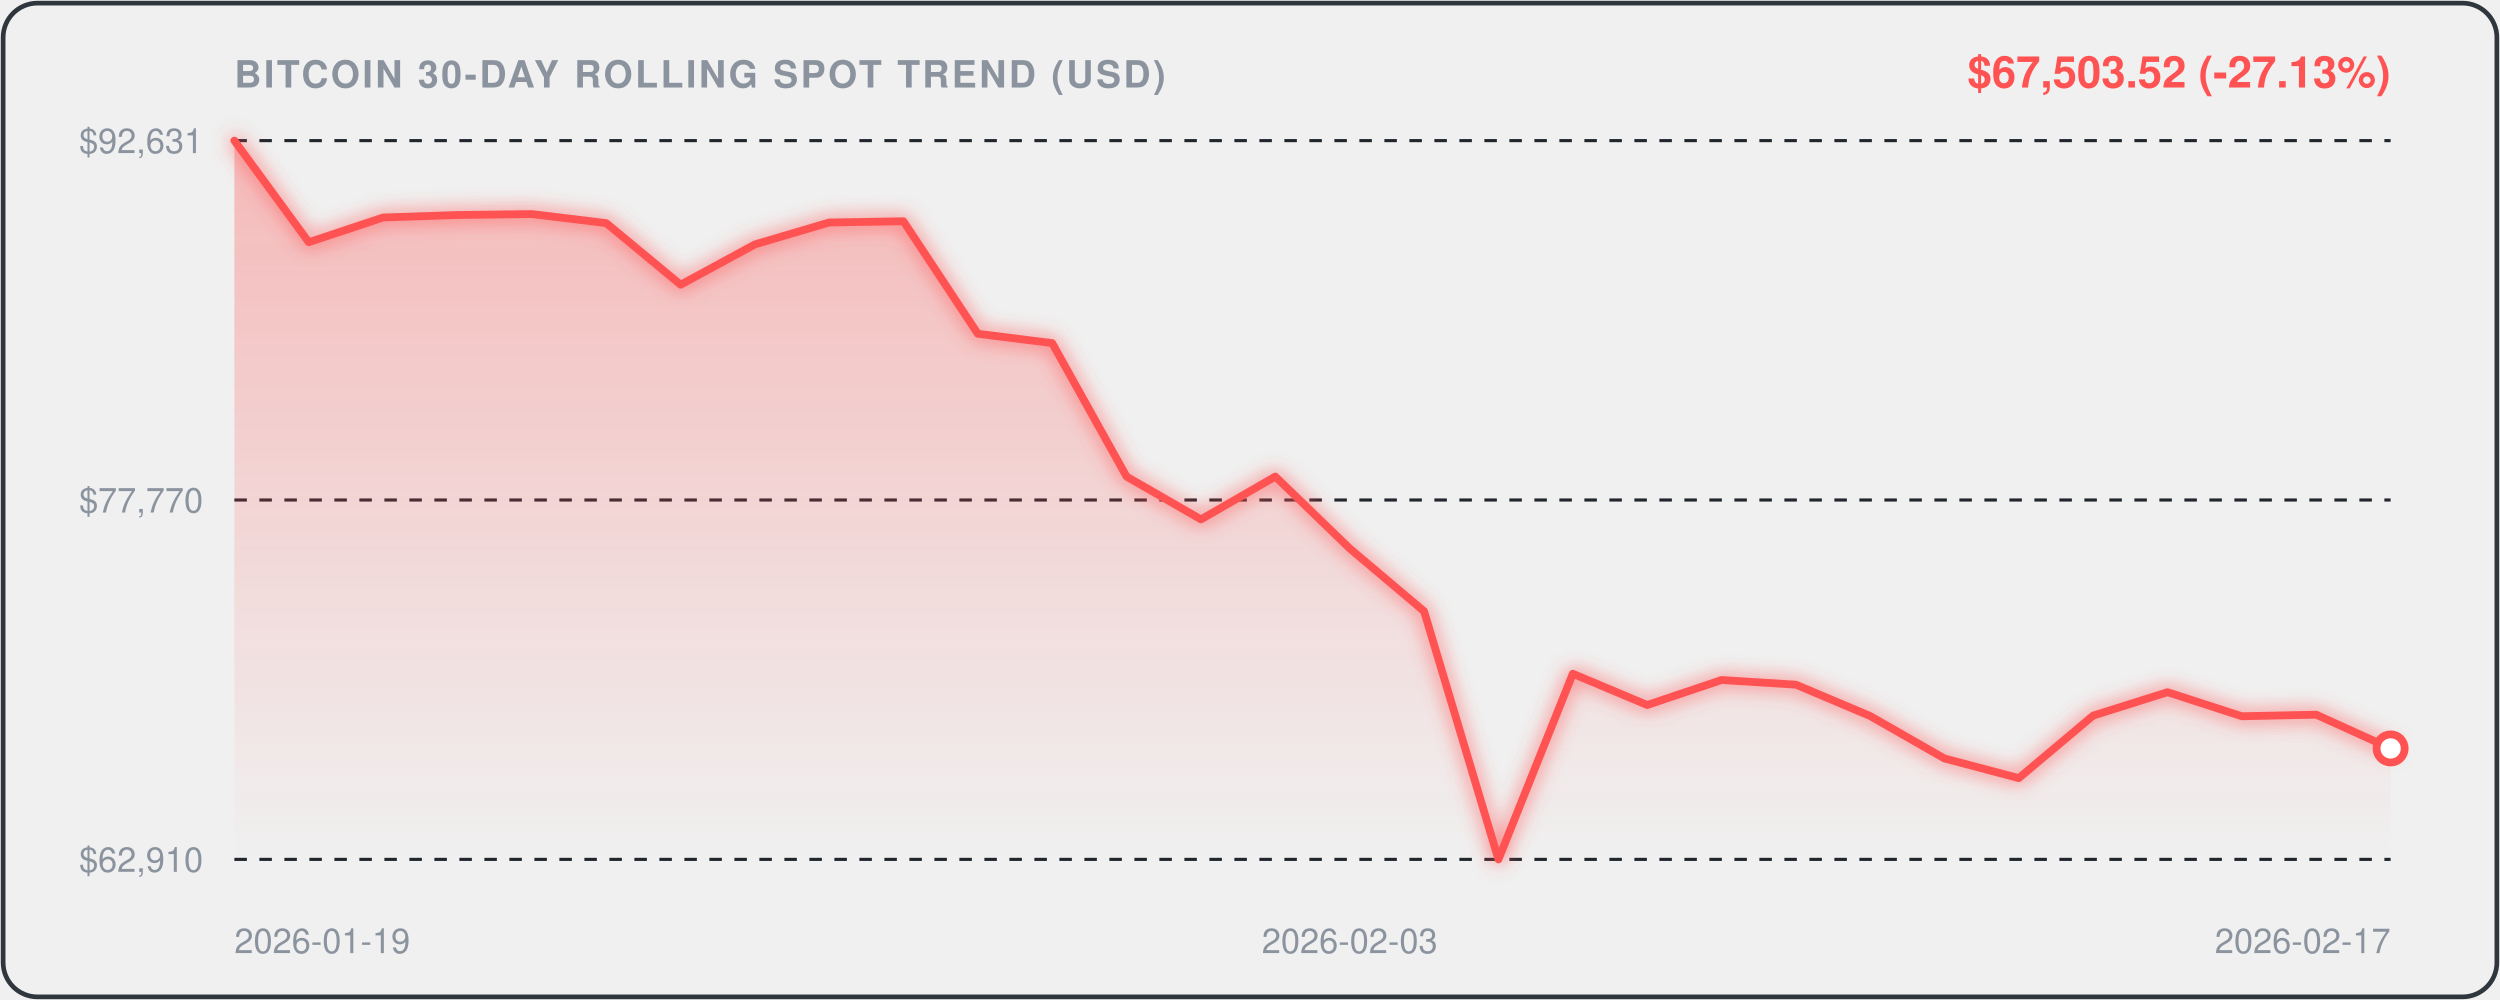
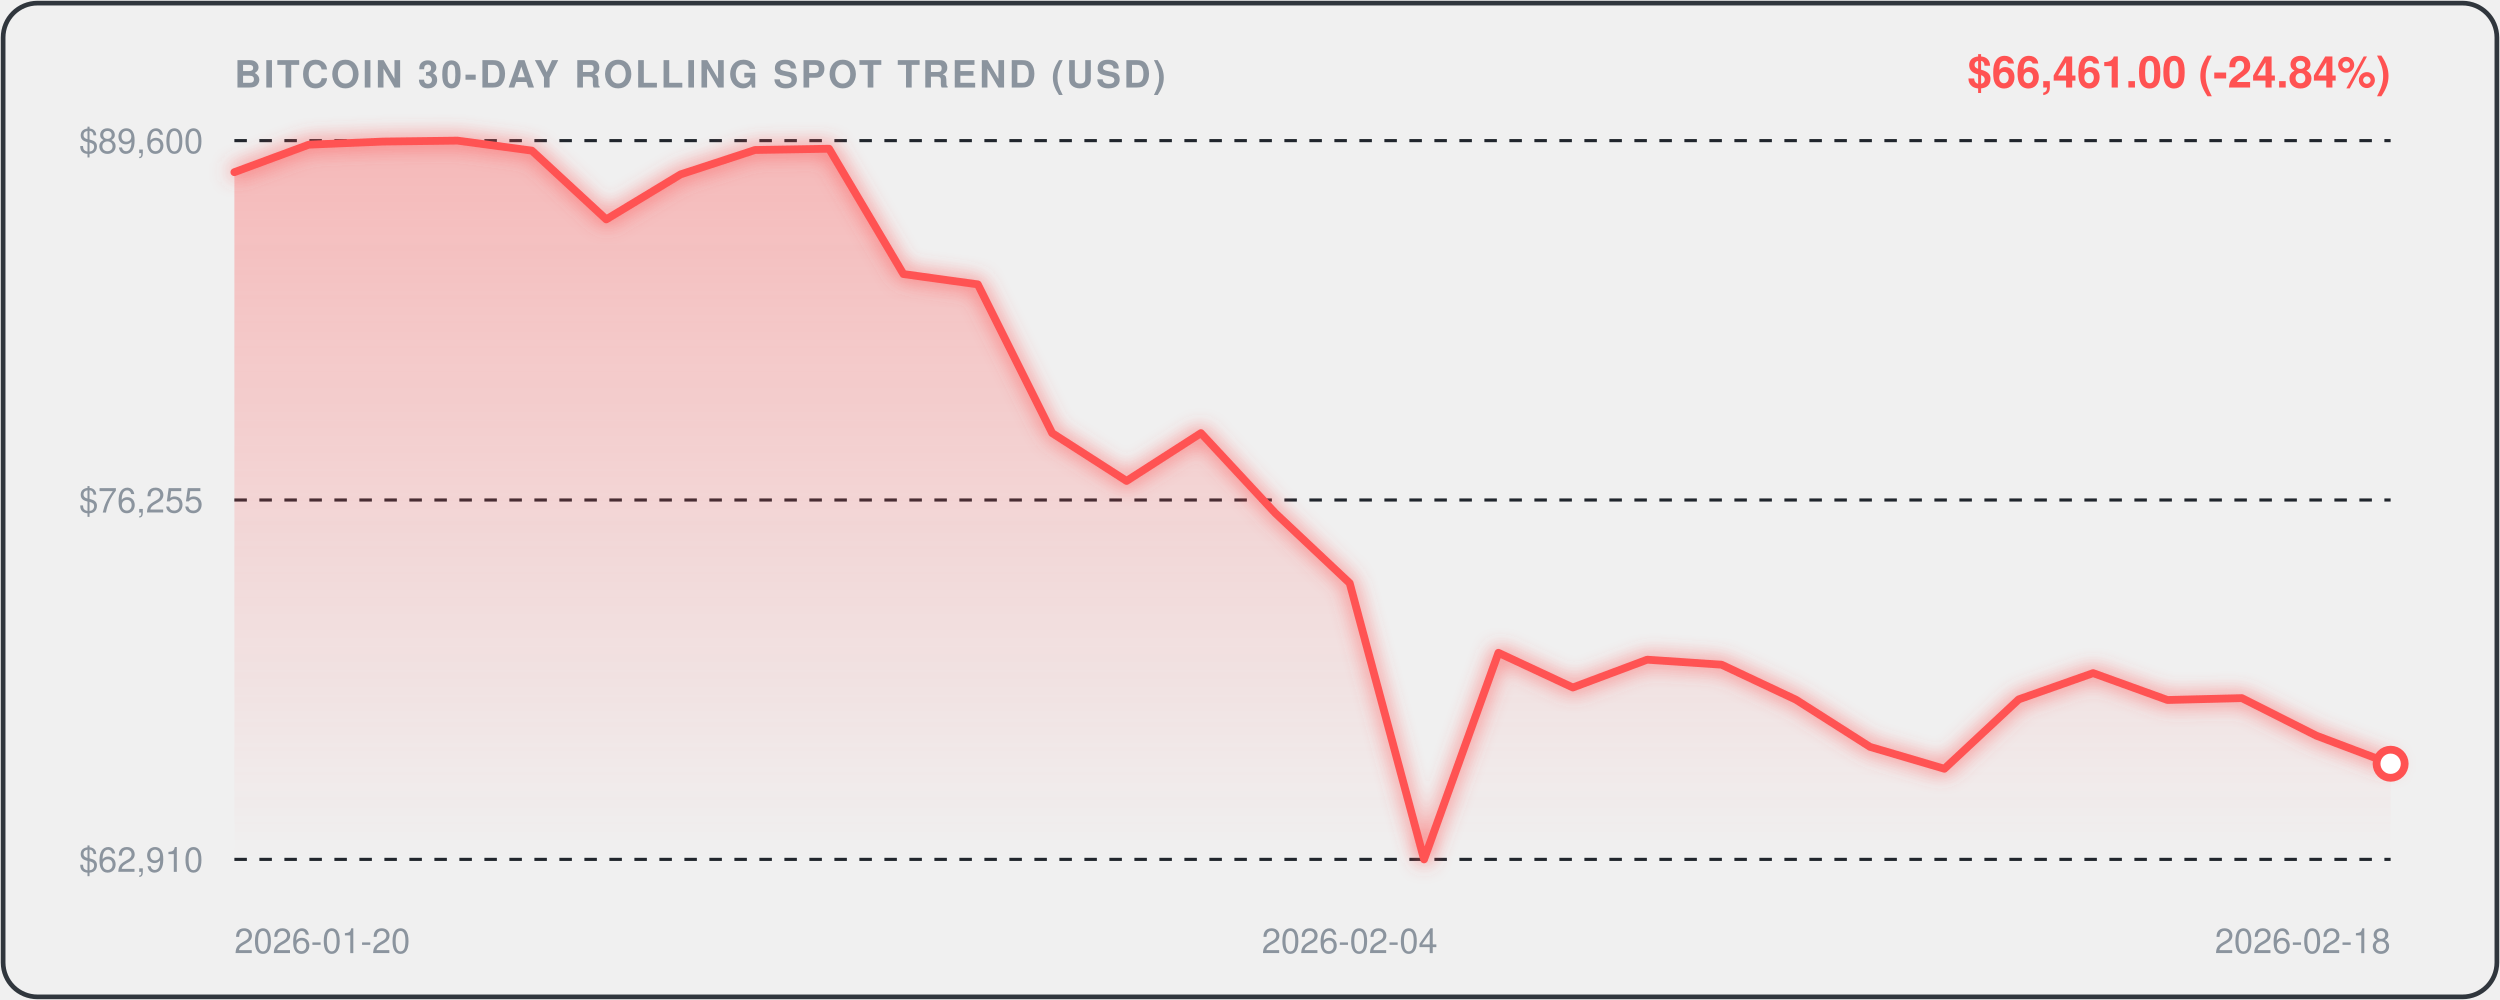
<svg xmlns="http://www.w3.org/2000/svg" viewBox="0 0 800 320" width="100%" height="100%" style="background:#0d1117;border-radius:12px;font-family:-apple-system,BlinkMacSystemFont,'Segoe UI',Helvetica,Arial,sans-serif;">
  <defs>
    <linearGradient id="areaGrad" x1="0" y1="0" x2="0" y2="1">
      <stop offset="0%" stop-color="rgba(255, 82, 82, 0.35)" />
      <stop offset="100%" stop-color="rgba(255, 82, 82, 0.0)" />
    </linearGradient>
    <filter id="glow" x="-20%" y="-20%" width="140%" height="140%">
      <feGaussianBlur stdDeviation="3" result="blur" />
      <feComposite in="SourceGraphic" in2="blur" operator="over" />
    </filter>
  </defs>
  <rect x="1" y="1" width="798" height="318" rx="11" fill="none" stroke="#30363d" stroke-width="1.5" />
  <text x="75" y="28" fill="#8b949e" font-size="12" font-weight="600" letter-spacing="0.8">BITCOIN 30-DAY ROLLING SPOT TREND (USD)</text>
-   <text x="765" y="28" text-anchor="end" fill="#FF5252" font-size="14" font-weight="700">$67,503.52 (-27.13%)</text>
+   <text x="765" y="28" text-anchor="end" fill="#FF5252" font-size="14" font-weight="700">$66,461.00 (-24.84%)</text>
  <line x1="75" y1="45" x2="765" y2="45" stroke="#21262d" stroke-width="1" stroke-dasharray="4,4" />
-   <text x="65" y="49" text-anchor="end" fill="#8b949e" font-size="11">$92,631</text>
+   <text x="65" y="49" text-anchor="end" fill="#8b949e" font-size="11">$89,600</text>
  <line x1="75" y1="160.0" x2="765" y2="160.0" stroke="#21262d" stroke-width="1" stroke-dasharray="4,4" />
-   <text x="65" y="164.0" text-anchor="end" fill="#8b949e" font-size="11">$77,770</text>
+   <text x="65" y="164.0" text-anchor="end" fill="#8b949e" font-size="11">$76,255</text>
  <line x1="75" y1="275" x2="765" y2="275" stroke="#21262d" stroke-width="1" stroke-dasharray="4,4" />
  <text x="65" y="279" text-anchor="end" fill="#8b949e" font-size="11">$62,910</text>
-   <path d="M 75.0,45.0 L 98.8,77.5 L 122.6,69.6 L 146.4,68.8 L 170.2,68.5 L 194.0,71.4 L 217.8,91.1 L 241.6,78.2 L 265.3,71.2 L 289.1,70.8 L 312.9,106.8 L 336.7,109.8 L 360.5,152.5 L 384.3,166.2 L 408.1,152.5 L 431.9,175.5 L 455.7,195.6 L 479.5,275.0 L 503.3,215.6 L 527.1,225.6 L 550.9,217.6 L 574.7,219.1 L 598.4,229.1 L 622.2,242.7 L 646.0,249.0 L 669.8,229.0 L 693.6,221.5 L 717.4,229.2 L 741.2,228.7 L 765.0,239.5 L 765.0,275.0 L 75.0,275.0 Z" fill="url(#areaGrad)" />
-   <path d="M 75.0,45.0 L 98.8,77.5 L 122.6,69.6 L 146.4,68.8 L 170.2,68.5 L 194.0,71.4 L 217.8,91.1 L 241.6,78.2 L 265.3,71.2 L 289.1,70.8 L 312.9,106.8 L 336.7,109.8 L 360.5,152.5 L 384.3,166.2 L 408.1,152.5 L 431.9,175.5 L 455.7,195.6 L 479.5,275.0 L 503.3,215.6 L 527.1,225.6 L 550.9,217.6 L 574.7,219.1 L 598.4,229.1 L 622.2,242.7 L 646.0,249.0 L 669.8,229.0 L 693.6,221.5 L 717.4,229.2 L 741.2,228.7 L 765.0,239.5" fill="none" stroke="#FF5252" stroke-width="2.5" stroke-linecap="round" stroke-linejoin="round" filter="url(#glow)" />
-   <circle cx="765.0" cy="239.5" r="4.5" fill="#ffffff" stroke="#FF5252" stroke-width="2.5" />
-   <text x="75.0" y="305" fill="#8b949e" font-size="11" text-anchor="start">2026-01-19</text>
-   <text x="431.9" y="305" fill="#8b949e" font-size="11" text-anchor="middle">2026-02-03</text>
-   <text x="765.0" y="305" fill="#8b949e" font-size="11" text-anchor="end">2026-02-17</text>
+   <path d="M 75.0,55.1 L 98.8,46.3 L 122.6,45.3 L 146.4,45.0 L 170.2,48.2 L 194.0,70.2 L 217.8,55.8 L 241.6,48.0 L 265.3,47.6 L 289.1,87.7 L 312.9,91.0 L 336.7,138.6 L 360.5,153.9 L 384.3,138.6 L 408.1,164.2 L 431.9,186.6 L 455.7,275.0 L 479.5,208.9 L 503.3,220.0 L 527.1,211.1 L 550.9,212.7 L 574.7,223.9 L 598.4,239.0 L 622.2,246.0 L 646.0,223.8 L 669.8,215.4 L 693.6,224.0 L 717.4,223.4 L 741.2,235.4 L 765.0,244.4 L 765.0,275.0 L 75.0,275.0 Z" fill="url(#areaGrad)" />
+   <path d="M 75.0,55.1 L 98.8,46.3 L 122.6,45.3 L 146.4,45.0 L 170.2,48.2 L 194.0,70.2 L 217.8,55.8 L 241.6,48.0 L 265.3,47.6 L 289.1,87.7 L 312.9,91.0 L 336.7,138.6 L 360.5,153.9 L 384.3,138.6 L 408.1,164.2 L 431.9,186.6 L 455.7,275.0 L 479.5,208.9 L 503.3,220.0 L 527.1,211.1 L 550.9,212.7 L 574.7,223.9 L 598.4,239.0 L 622.2,246.0 L 646.0,223.8 L 669.8,215.4 L 693.6,224.0 L 717.4,223.4 L 741.2,235.4 L 765.0,244.4" fill="none" stroke="#FF5252" stroke-width="2.5" stroke-linecap="round" stroke-linejoin="round" filter="url(#glow)" />
+   <circle cx="765.0" cy="244.4" r="4.5" fill="#ffffff" stroke="#FF5252" stroke-width="2.5" />
+   <text x="75.0" y="305" fill="#8b949e" font-size="11" text-anchor="start">2026-01-20</text>
+   <text x="431.9" y="305" fill="#8b949e" font-size="11" text-anchor="middle">2026-02-04</text>
+   <text x="765.0" y="305" fill="#8b949e" font-size="11" text-anchor="end">2026-02-18</text>
</svg>
